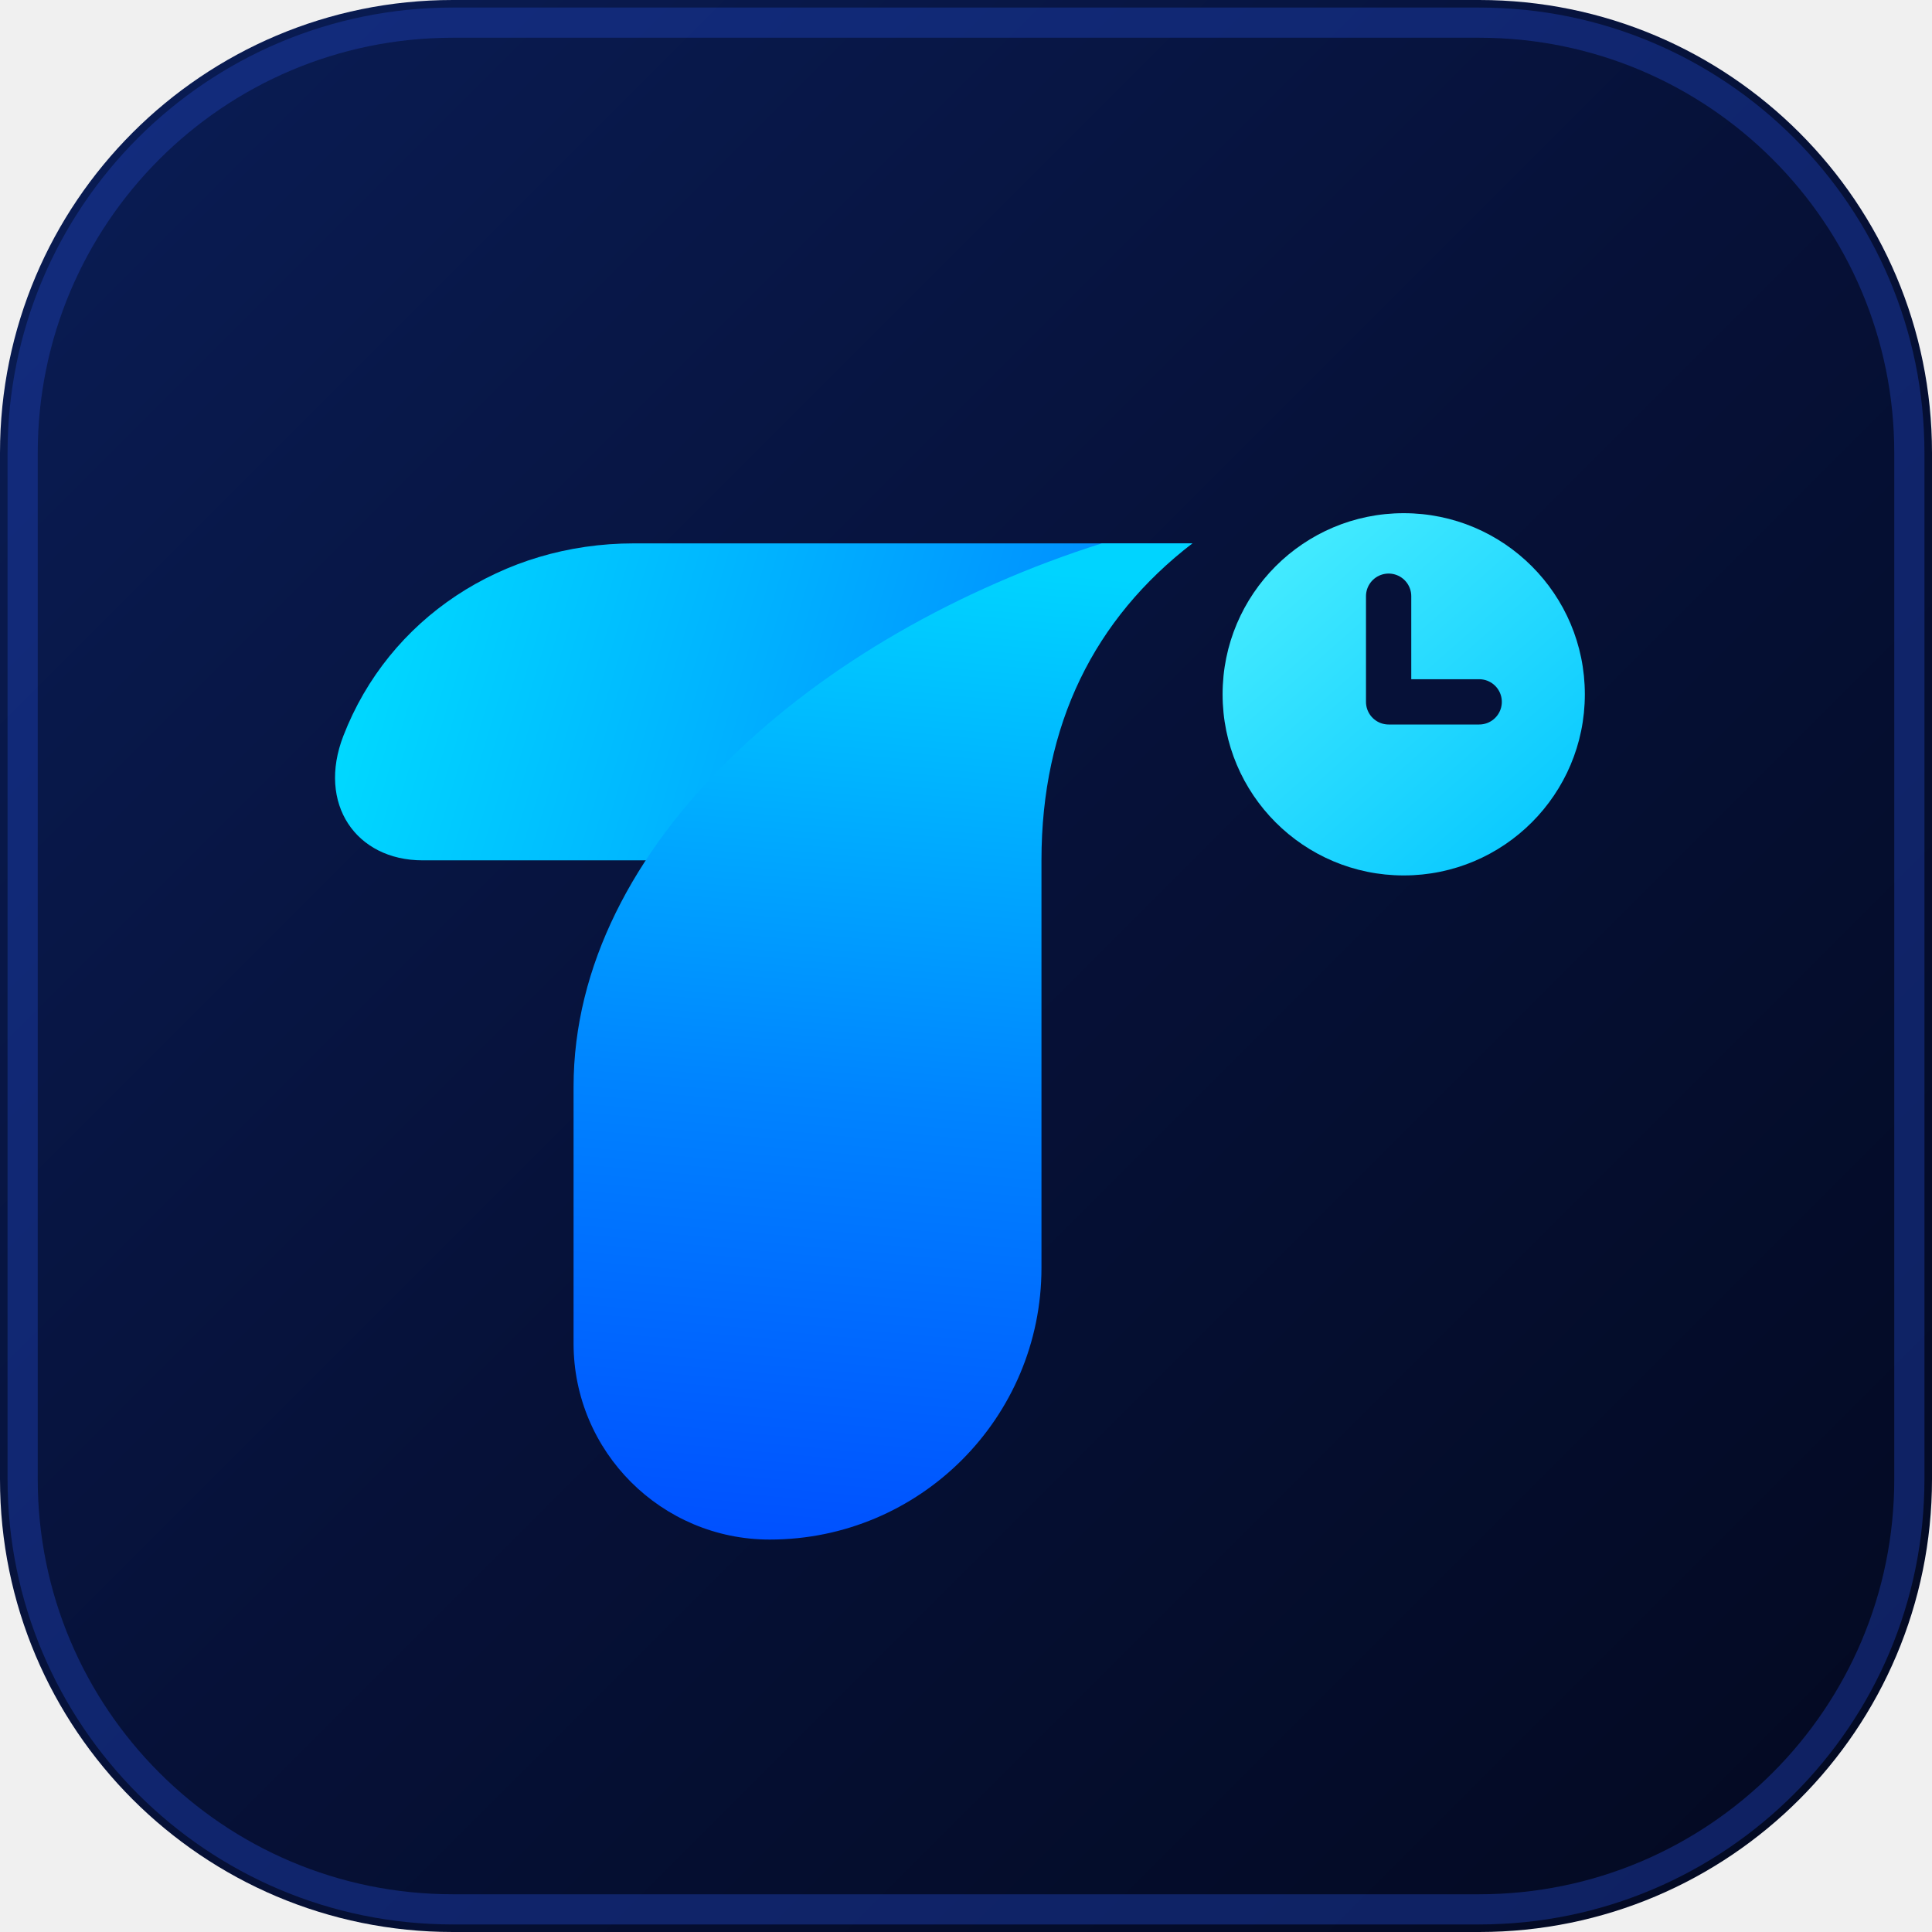
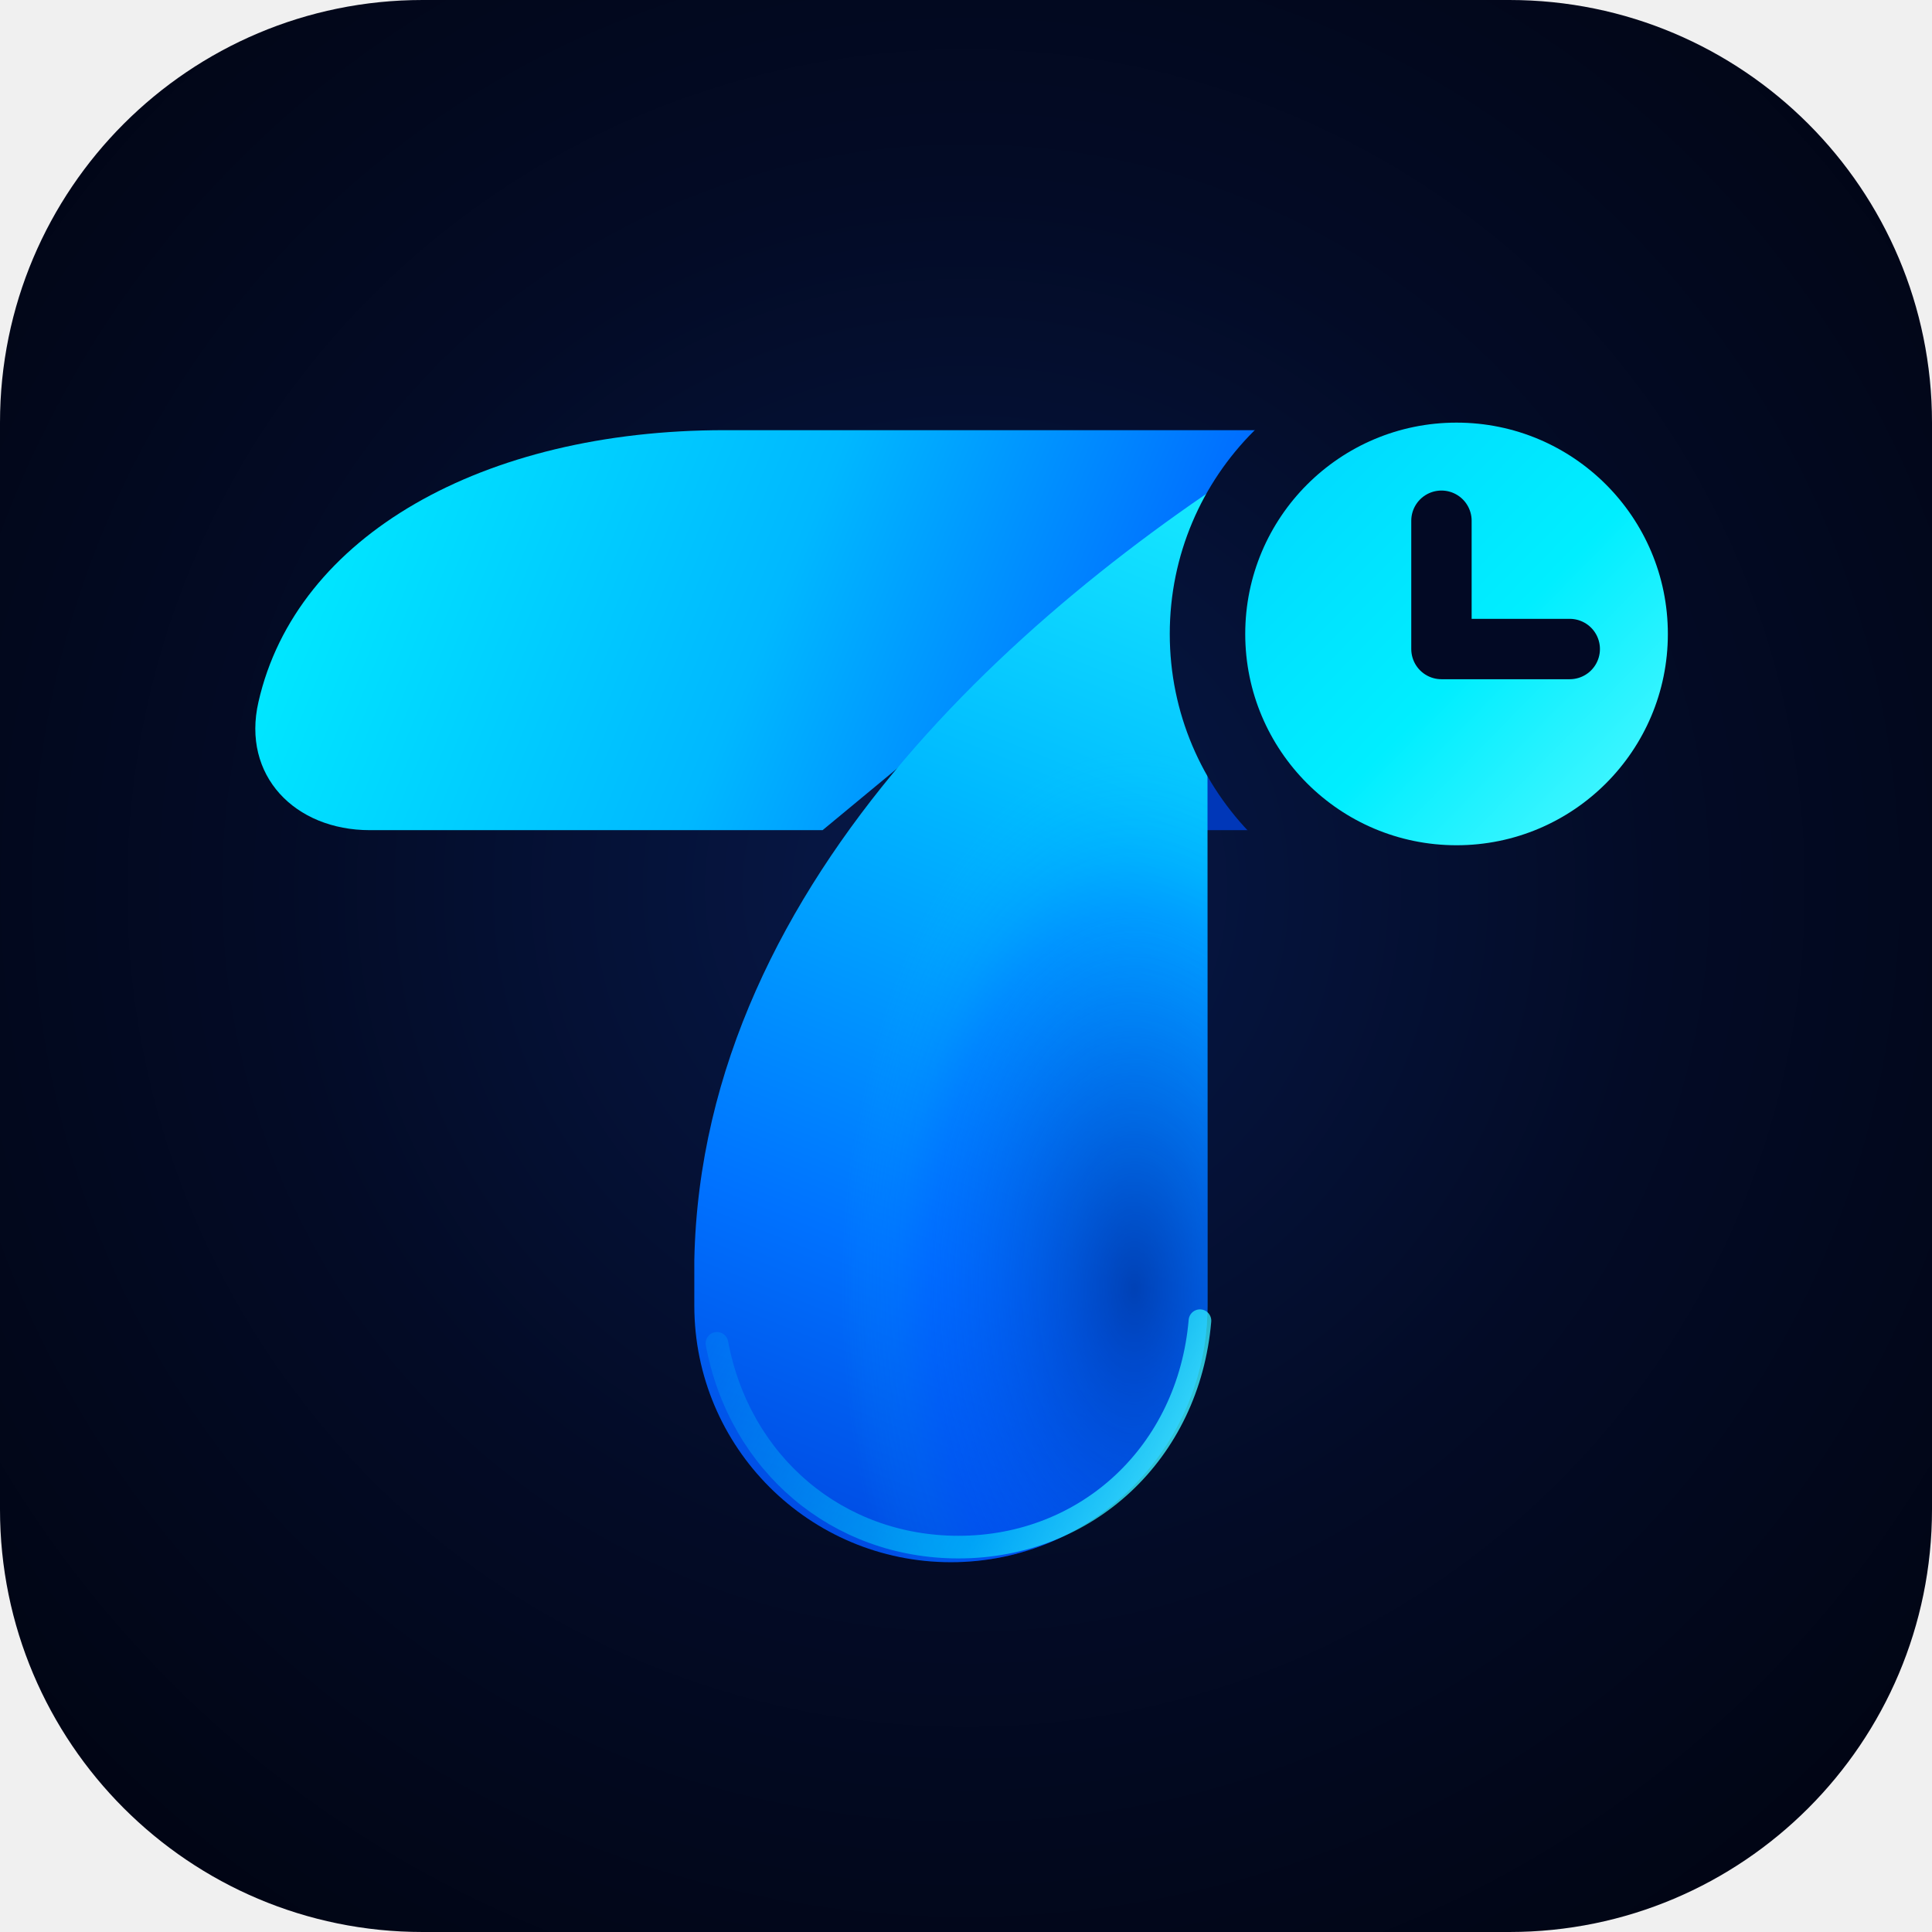
- <svg xmlns="http://www.w3.org/2000/svg" viewBox="0 0 256 256" fill="none">
+ <svg xmlns="http://www.w3.org/2000/svg" viewBox="0 0 512 512" fill="none">
  <defs>
-     <linearGradient id="timeto-bg" x1="0" y1="0" x2="256" y2="256" gradientUnits="userSpaceOnUse">
-       <stop offset="0%" stop-color="#0A1D56" />
-       <stop offset="50%" stop-color="#061138" />
-       <stop offset="100%" stop-color="#030920" />
+     <radialGradient id="timeto-bg-glow" cx="50%" cy="46%" r="65%" fx="50%" fy="46%">
+       <stop offset="0%" stop-color="#07194A" />
+       <stop offset="55%" stop-color="#030B26" />
+       <stop offset="100%" stop-color="#010514" />
+     </radialGradient>
+     <linearGradient id="timeto-wing-grad" x1="72" y1="112" x2="346" y2="224" gradientUnits="userSpaceOnUse">
+       <stop offset="0%" stop-color="#00F0FF" />
+       <stop offset="48%" stop-color="#00B8FF" />
+       <stop offset="85%" stop-color="#0066FF" />
+       <stop offset="100%" stop-color="#0040CC" />
    </linearGradient>
-     <linearGradient id="timeto-t-top" x1="36" y1="74" x2="162" y2="112" gradientUnits="userSpaceOnUse">
-       <stop offset="0%" stop-color="#00E5FF" />
-       <stop offset="100%" stop-color="#007BFF" />
+     <linearGradient id="timeto-stem-grad" x1="330" y1="114" x2="210" y2="412" gradientUnits="userSpaceOnUse">
+       <stop offset="0%" stop-color="#1AF2FF" />
+       <stop offset="36%" stop-color="#00BAFF" />
+       <stop offset="74%" stop-color="#0072FF" />
+       <stop offset="100%" stop-color="#0047E0" />
    </linearGradient>
-     <linearGradient id="timeto-t-stem" x1="120" y1="74" x2="108" y2="204" gradientUnits="userSpaceOnUse">
-       <stop offset="0%" stop-color="#00D4FF" />
-       <stop offset="55%" stop-color="#0084FF" />
-       <stop offset="100%" stop-color="#0051FF" />
+     <radialGradient id="timeto-stem-depth" cx="72%" cy="76%" r="48%">
+       <stop offset="0%" stop-color="#002B99" stop-opacity="0.72" />
+       <stop offset="70%" stop-color="#0051FF" stop-opacity="0.22" />
+       <stop offset="100%" stop-color="#00C8FF" stop-opacity="0" />
+     </radialGradient>
+     <linearGradient id="timeto-rim-light" x1="184" y1="340" x2="316" y2="410" gradientUnits="userSpaceOnUse">
+       <stop offset="0%" stop-color="#00D4FF" stop-opacity="0.1" />
+       <stop offset="65%" stop-color="#00E5FF" stop-opacity="0.55" />
+       <stop offset="100%" stop-color="#5CF4FF" stop-opacity="0.95" />
    </linearGradient>
-     <linearGradient id="timeto-clock" x1="168" y1="64" x2="212" y2="114" gradientUnits="userSpaceOnUse">
-       <stop offset="0%" stop-color="#4DF0FF" />
-       <stop offset="100%" stop-color="#00C4FF" />
+     <linearGradient id="timeto-clock-grad" x1="336" y1="118" x2="438" y2="218" gradientUnits="userSpaceOnUse">
+       <stop offset="0%" stop-color="#00D8FF" />
+       <stop offset="55%" stop-color="#00EEFF" />
+       <stop offset="100%" stop-color="#4DF7FF" />
    </linearGradient>
+     <mask id="timeto-clock-cutout">
+       <rect width="512" height="512" fill="white" />
+       <circle cx="386" cy="168" r="76" fill="black" />
+     </mask>
  </defs>
-   <rect width="256" height="256" rx="60" fill="url(#timeto-bg)" />
-   <rect x="3" y="3" width="250" height="250" rx="57" stroke="#1E40AF" stroke-opacity="0.45" stroke-width="4" />
-   <path d="M84 72H158C136 86 118 106 112 114H56C47.163 114 42 106.5 45.5 97.5C51.5 82 66.5 72 84 72Z" fill="url(#timeto-t-top)" />
-   <path d="M158 72C145 82 138 96 138 114V168C138 187.882 121.882 204 102 204C87.641 204 76 192.359 76 178V144C76 112 108 84 146 72H158Z" fill="url(#timeto-t-stem)" />
-   <circle cx="186" cy="92" r="24" fill="url(#timeto-clock)" />
-   <path d="M184 79V93H196" stroke="#061138" stroke-width="6" stroke-linecap="round" stroke-linejoin="round" />
+   <rect width="512" height="512" rx="112" fill="url(#timeto-bg-glow)" />
+   <g mask="url(#timeto-clock-cutout)">
+     <path d="M192 114H346L218 220H98C78.118 220 64 205.5 68.5 186C78.5 142 128 114 192 114Z" fill="url(#timeto-wing-grad)" />
+     <path d="M296 196H332V220H296V196Z" fill="#0037B8" />
+     <path d="M346 114C276 156 186 232 184 334V346C184 383.555 214.445 414 252 414C289.555 414 320 383.555 320 346V162C320 140 330 124 346 114Z" fill="url(#timeto-stem-grad)" />
+     <path d="M346 114C276 156 186 232 184 334V346C184 383.555 214.445 414 252 414C289.555 414 320 383.555 320 346V162C320 140 330 124 346 114Z" fill="url(#timeto-stem-depth)" />
+     <path d="M190 356C196 388 222 410 254 410C288 410 315 385 318 350" stroke="url(#timeto-rim-light)" stroke-width="6" stroke-linecap="round" />
+   </g>
+   <circle cx="386" cy="168" r="56" fill="url(#timeto-clock-grad)" />
+   <path d="M382 138V172H416" stroke="#020924" stroke-width="16" stroke-linecap="round" stroke-linejoin="round" />
</svg>
